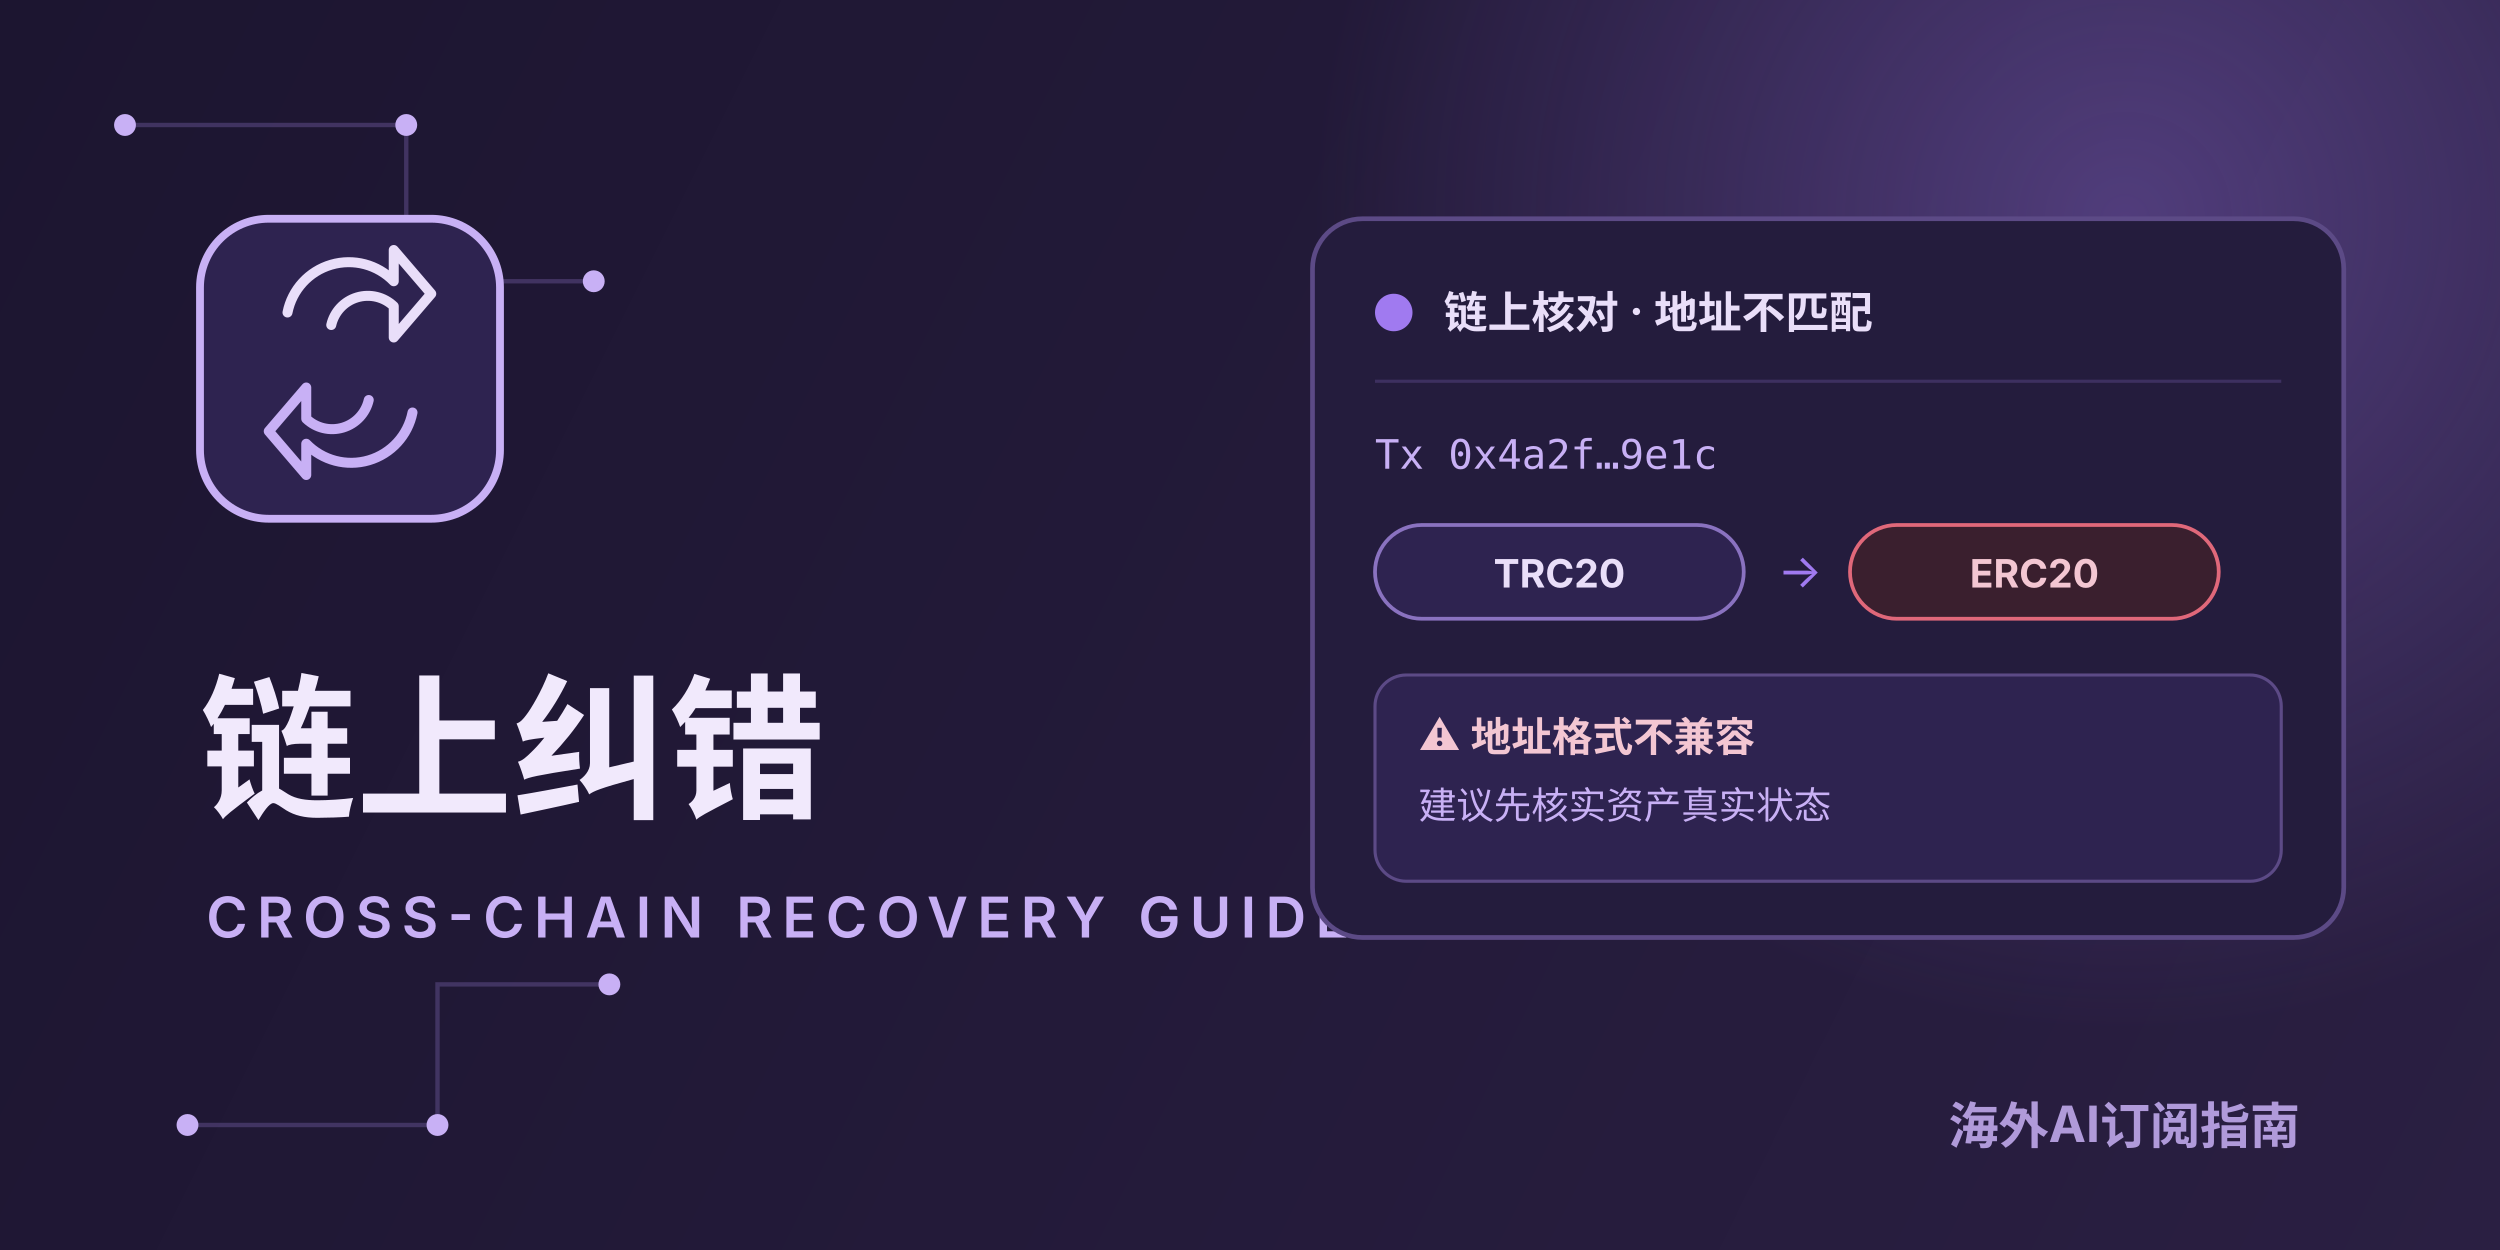
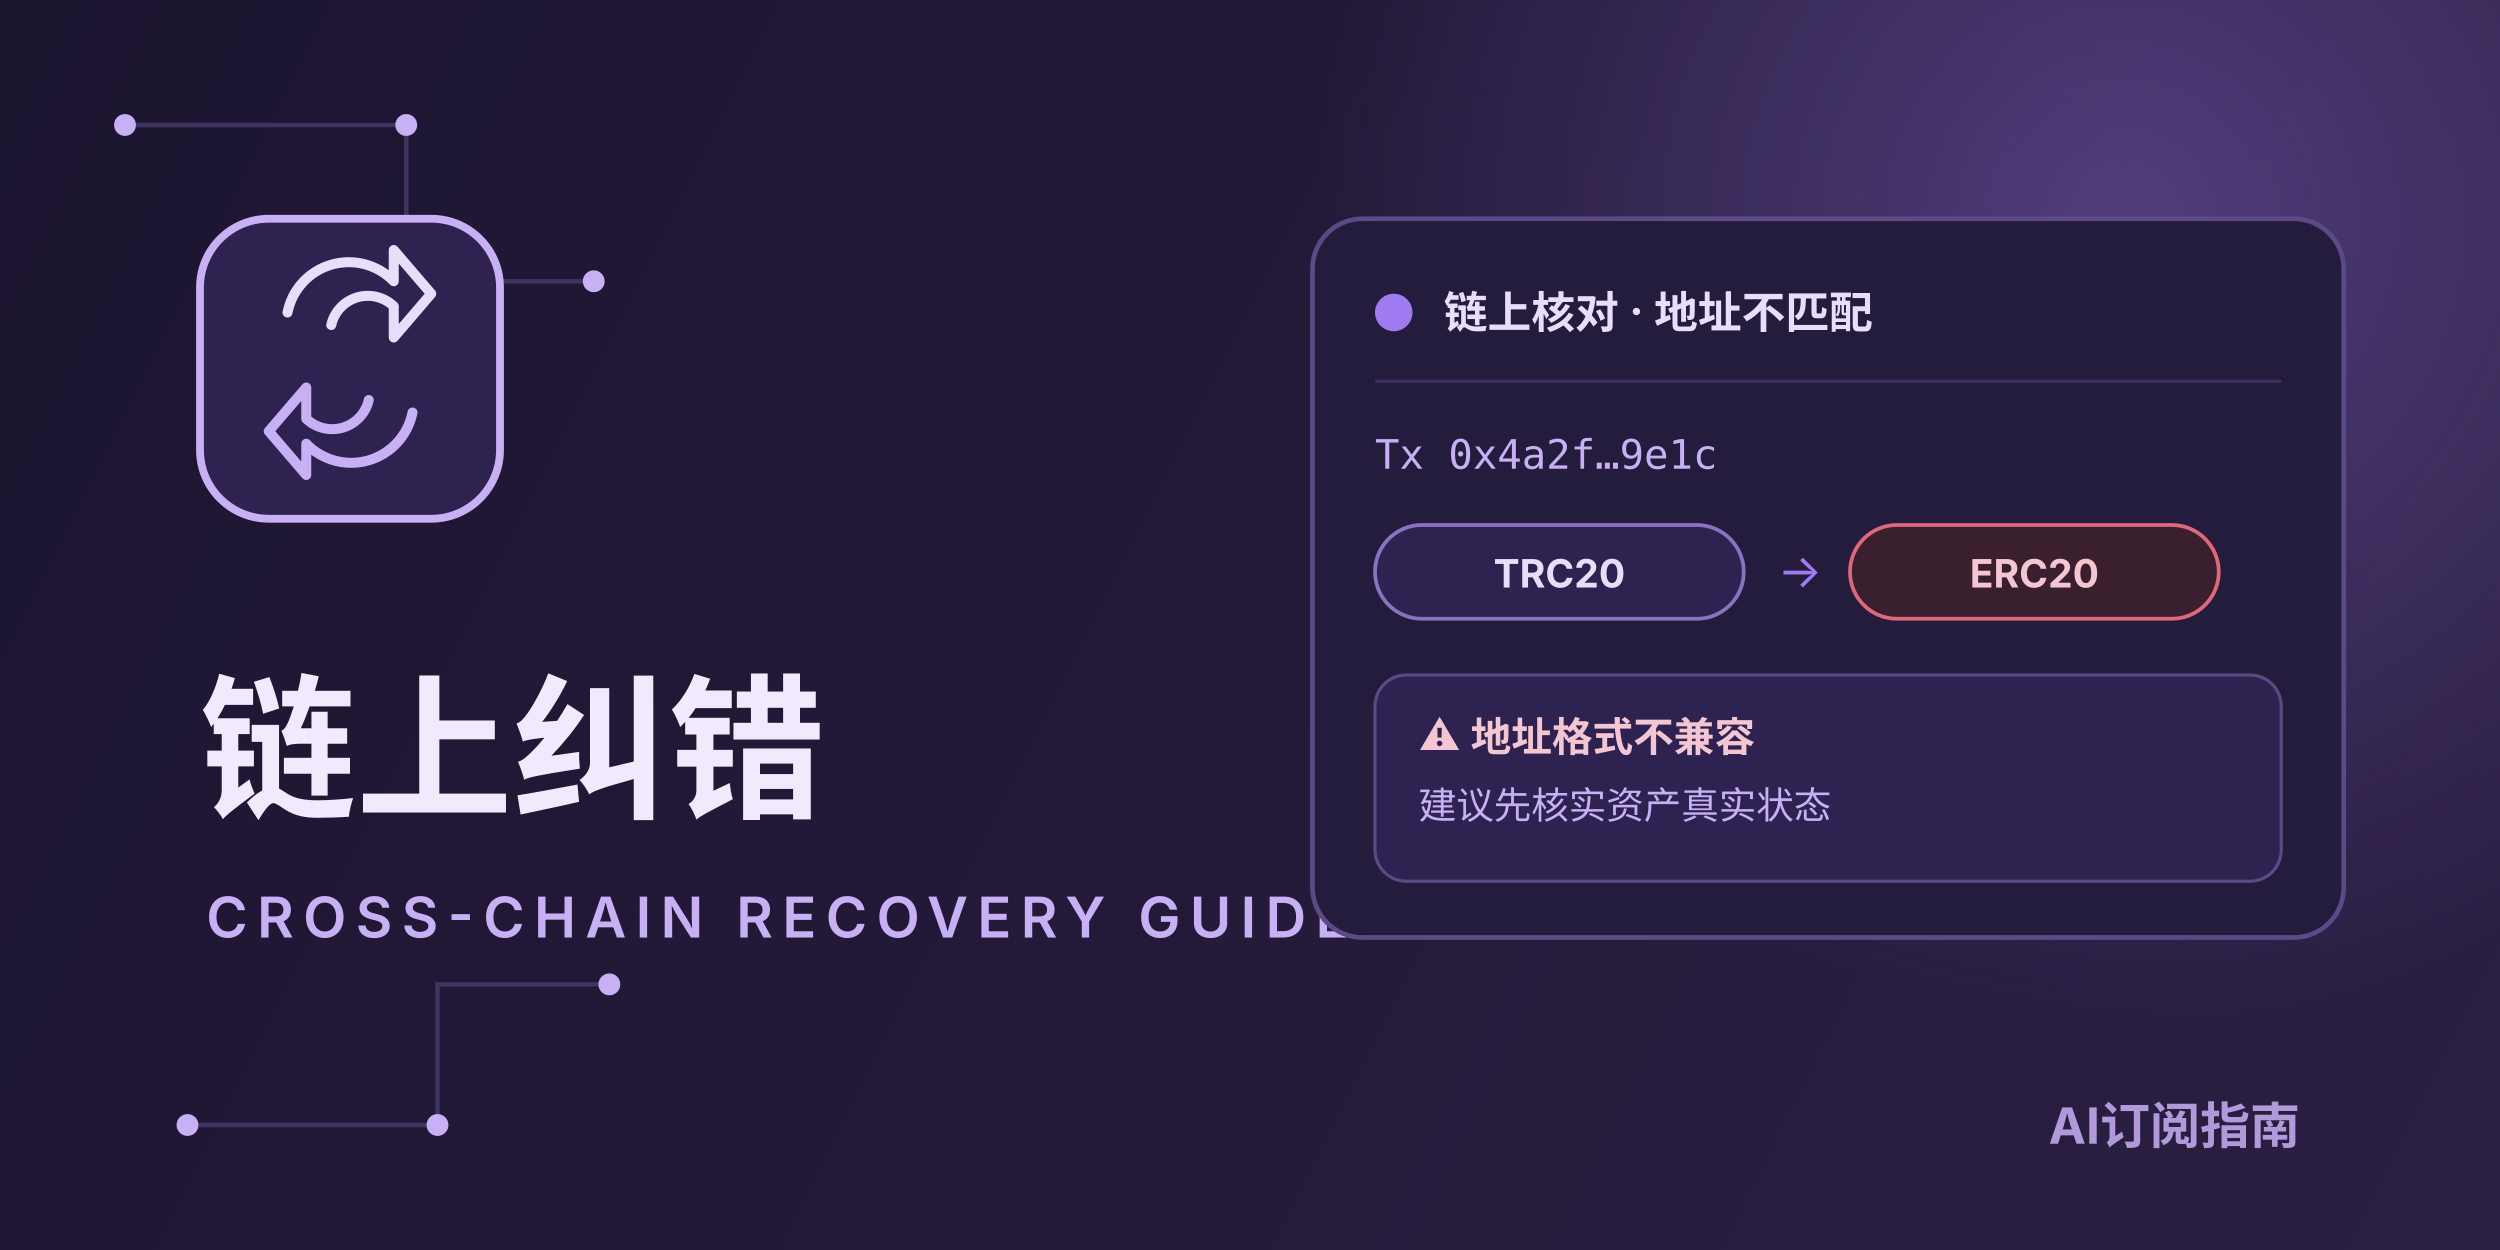
<svg xmlns="http://www.w3.org/2000/svg" viewBox="0 0 800 400" role="img" aria-label="海外AI订阅稳定币跨链转错自救指南封面图">
  <defs>
    <linearGradient id="bgGrad10" x1="0" y1="0" x2="800" y2="400" gradientUnits="userSpaceOnUse">
      <stop offset="0" stop-color="#1c1530" />
      <stop offset="1" stop-color="#2a1f42" />
    </linearGradient>
    <radialGradient id="glow10" cx="680" cy="70" r="260" gradientUnits="userSpaceOnUse">
      <stop offset="0" stop-color="#a07af0" stop-opacity="0.35" />
      <stop offset="1" stop-color="#a07af0" stop-opacity="0" />
    </radialGradient>
  </defs>
  <rect width="800" height="400" fill="url(#bgGrad10)" />
  <rect width="800" height="400" fill="url(#glow10)" />
  <g stroke="#5c4a86" stroke-width="1.4" opacity="0.55" fill="none">
    <path d="M40 40 h90 v50 h60" />
    <path d="M60 360 h80 v-45 h55" />
  </g>
  <g fill="#c8b0f5">
    <circle cx="40" cy="40" r="3.5" />
    <circle cx="130" cy="40" r="3.5" />
    <circle cx="190" cy="90" r="3.5" />
    <circle cx="60" cy="360" r="3.5" />
    <circle cx="140" cy="360" r="3.5" />
    <circle cx="195" cy="315" r="3.5" />
  </g>
  <rect x="64" y="70" width="96" height="96" rx="22" fill="#2e2350" stroke="#c8b0f5" stroke-width="2.5" />
  <path d="M92 100 a20 20 0 0 1 34 -10 l0 -10 l12 14 l-12 14 l0 -10 a12 12 0 0 0 -20 6" fill="none" stroke="#e9def9" stroke-width="3.2" stroke-linecap="round" stroke-linejoin="round" />
  <path d="M132 132 a20 20 0 0 1 -34 10 l0 10 l-12 -14 l12 -14 l0 10 a12 12 0 0 0 20 -6" fill="none" stroke="#c8b0f5" stroke-width="3.2" stroke-linecap="round" stroke-linejoin="round" />
  <text x="64" y="258" font-family="-apple-system, 'Segoe UI', 'PingFang SC', 'Microsoft YaHei', sans-serif" font-size="50" font-weight="700" fill="#f1e9fc">链上纠错</text>
  <text x="66" y="300" font-family="-apple-system, 'Segoe UI', 'PingFang SC', 'Microsoft YaHei', sans-serif" font-size="18" font-weight="600" letter-spacing="3" fill="#c8b0f5">CROSS-CHAIN RECOVERY GUIDE</text>
-   <text x="736" y="366" text-anchor="end" font-family="-apple-system, 'Segoe UI', 'PingFang SC', 'Microsoft YaHei', sans-serif" font-size="16" font-weight="700" fill="#c8b0f5" opacity="0.85">海外AI订阅指南</text>
+   <text x="736" y="366" text-anchor="end" font-family="-apple-system, 'Segoe UI', 'PingFang SC', 'Microsoft YaHei', sans-serif" font-size="16" font-weight="700" fill="#c8b0f5" opacity="0.85">AI订阅指南</text>
  <rect x="420" y="70" width="330" height="230" rx="16" fill="#241c3d" stroke="#5c4a86" stroke-width="1.5" />
  <circle cx="446" cy="100" r="6" fill="#a07af0" />
  <text x="462" y="105" font-family="-apple-system, 'Segoe UI', 'PingFang SC', 'Microsoft YaHei', sans-serif" font-size="14" font-weight="700" fill="#e9def9">链上核对 · 地址不匹配</text>
  <line x1="440" y1="122" x2="730" y2="122" stroke="#3d3060" stroke-width="1" />
  <text x="440" y="150" font-family="'SFMono-Regular', Consolas, monospace" font-size="13" fill="#c8b0f5">Tx  0x4a2f…9e1c</text>
  <rect x="440" y="168" width="118" height="30" rx="15" fill="#2e2350" stroke="#8a72c0" stroke-width="1.2" />
  <text x="499" y="188" text-anchor="middle" font-family="-apple-system, 'Segoe UI', sans-serif" font-size="12.5" font-weight="700" fill="#e9def9">TRC20</text>
  <text x="576" y="188" text-anchor="middle" font-family="-apple-system, sans-serif" font-size="15" fill="#a07af0">→</text>
  <rect x="592" y="168" width="118" height="30" rx="15" fill="#3a1f2e" stroke="#e0687a" stroke-width="1.2" />
  <text x="651" y="188" text-anchor="middle" font-family="-apple-system, 'Segoe UI', sans-serif" font-size="12.5" font-weight="700" fill="#f3c6d2">ERC20</text>
  <rect x="440" y="216" width="290" height="66" rx="10" fill="#2e2350" stroke="#5c4a86" stroke-width="1" />
  <text x="454" y="240" font-family="-apple-system, 'Segoe UI', 'PingFang SC', 'Microsoft YaHei', sans-serif" font-size="13" font-weight="600" fill="#f3c6d2">⚠ 地址格式不兼容</text>
  <text x="454" y="262" font-family="-apple-system, 'Segoe UI', 'PingFang SC', 'Microsoft YaHei', sans-serif" font-size="12" fill="#c8b0f5">建议先核实资产真实状态</text>
</svg>
